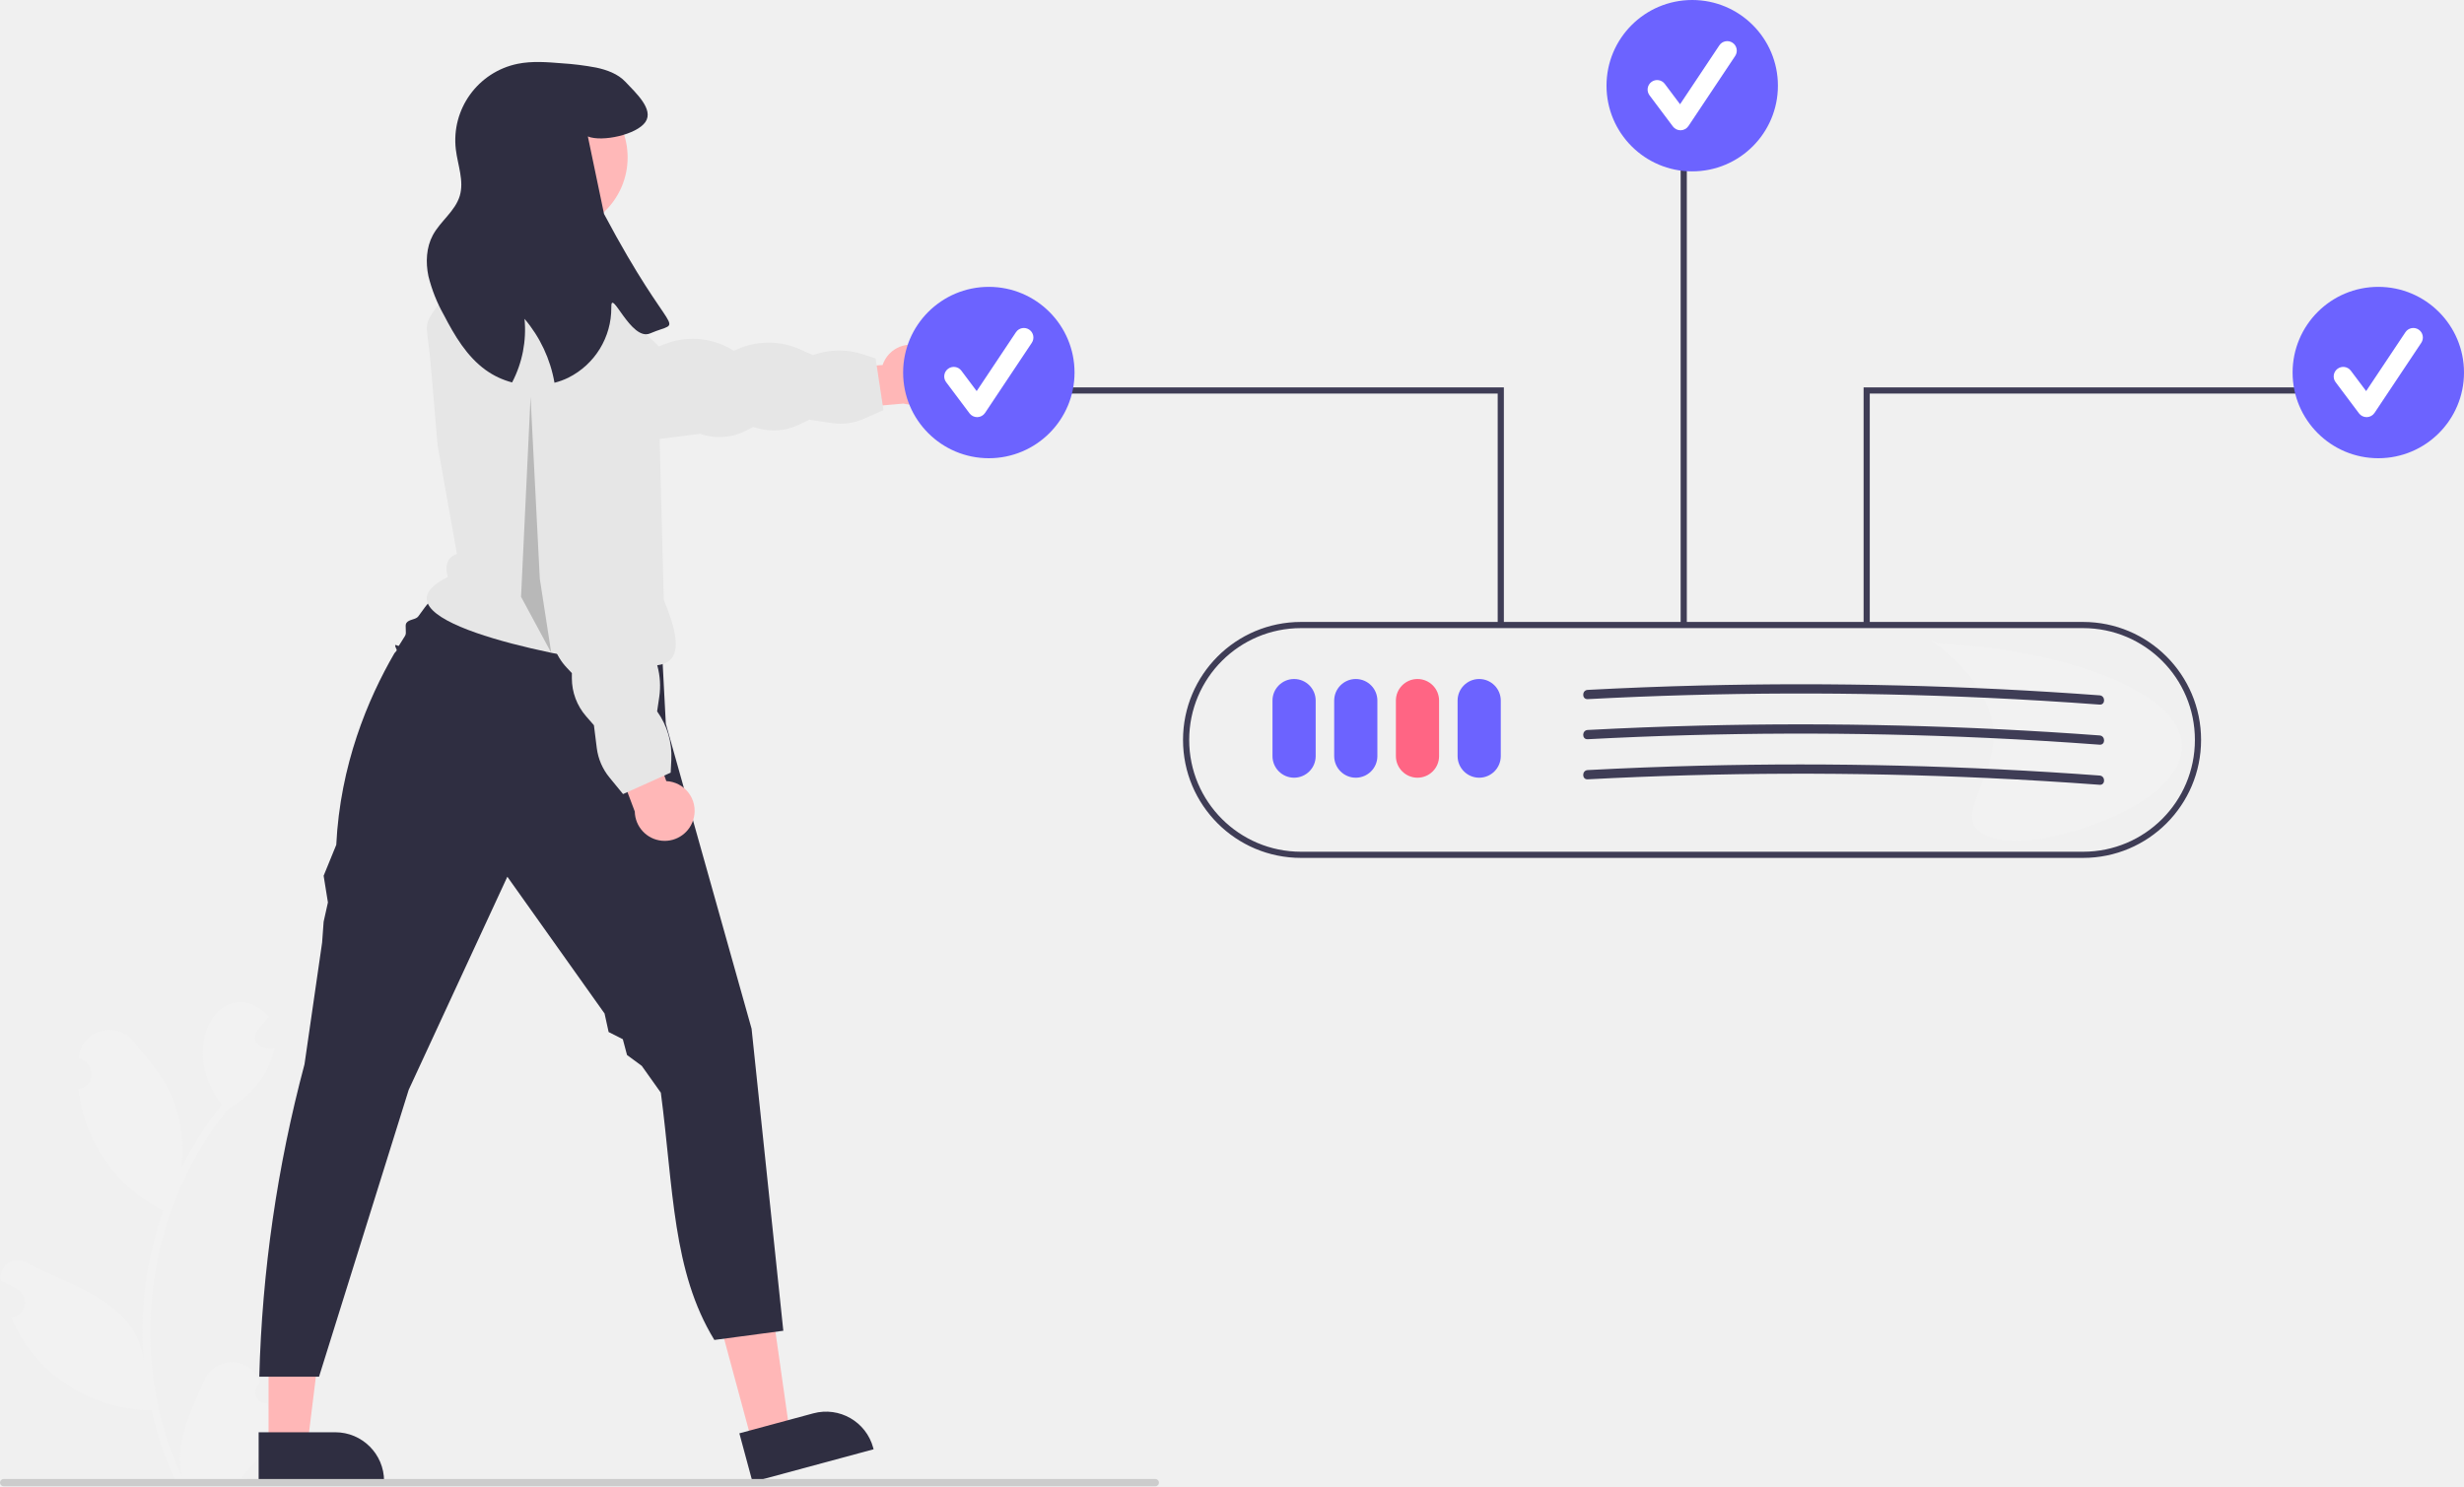
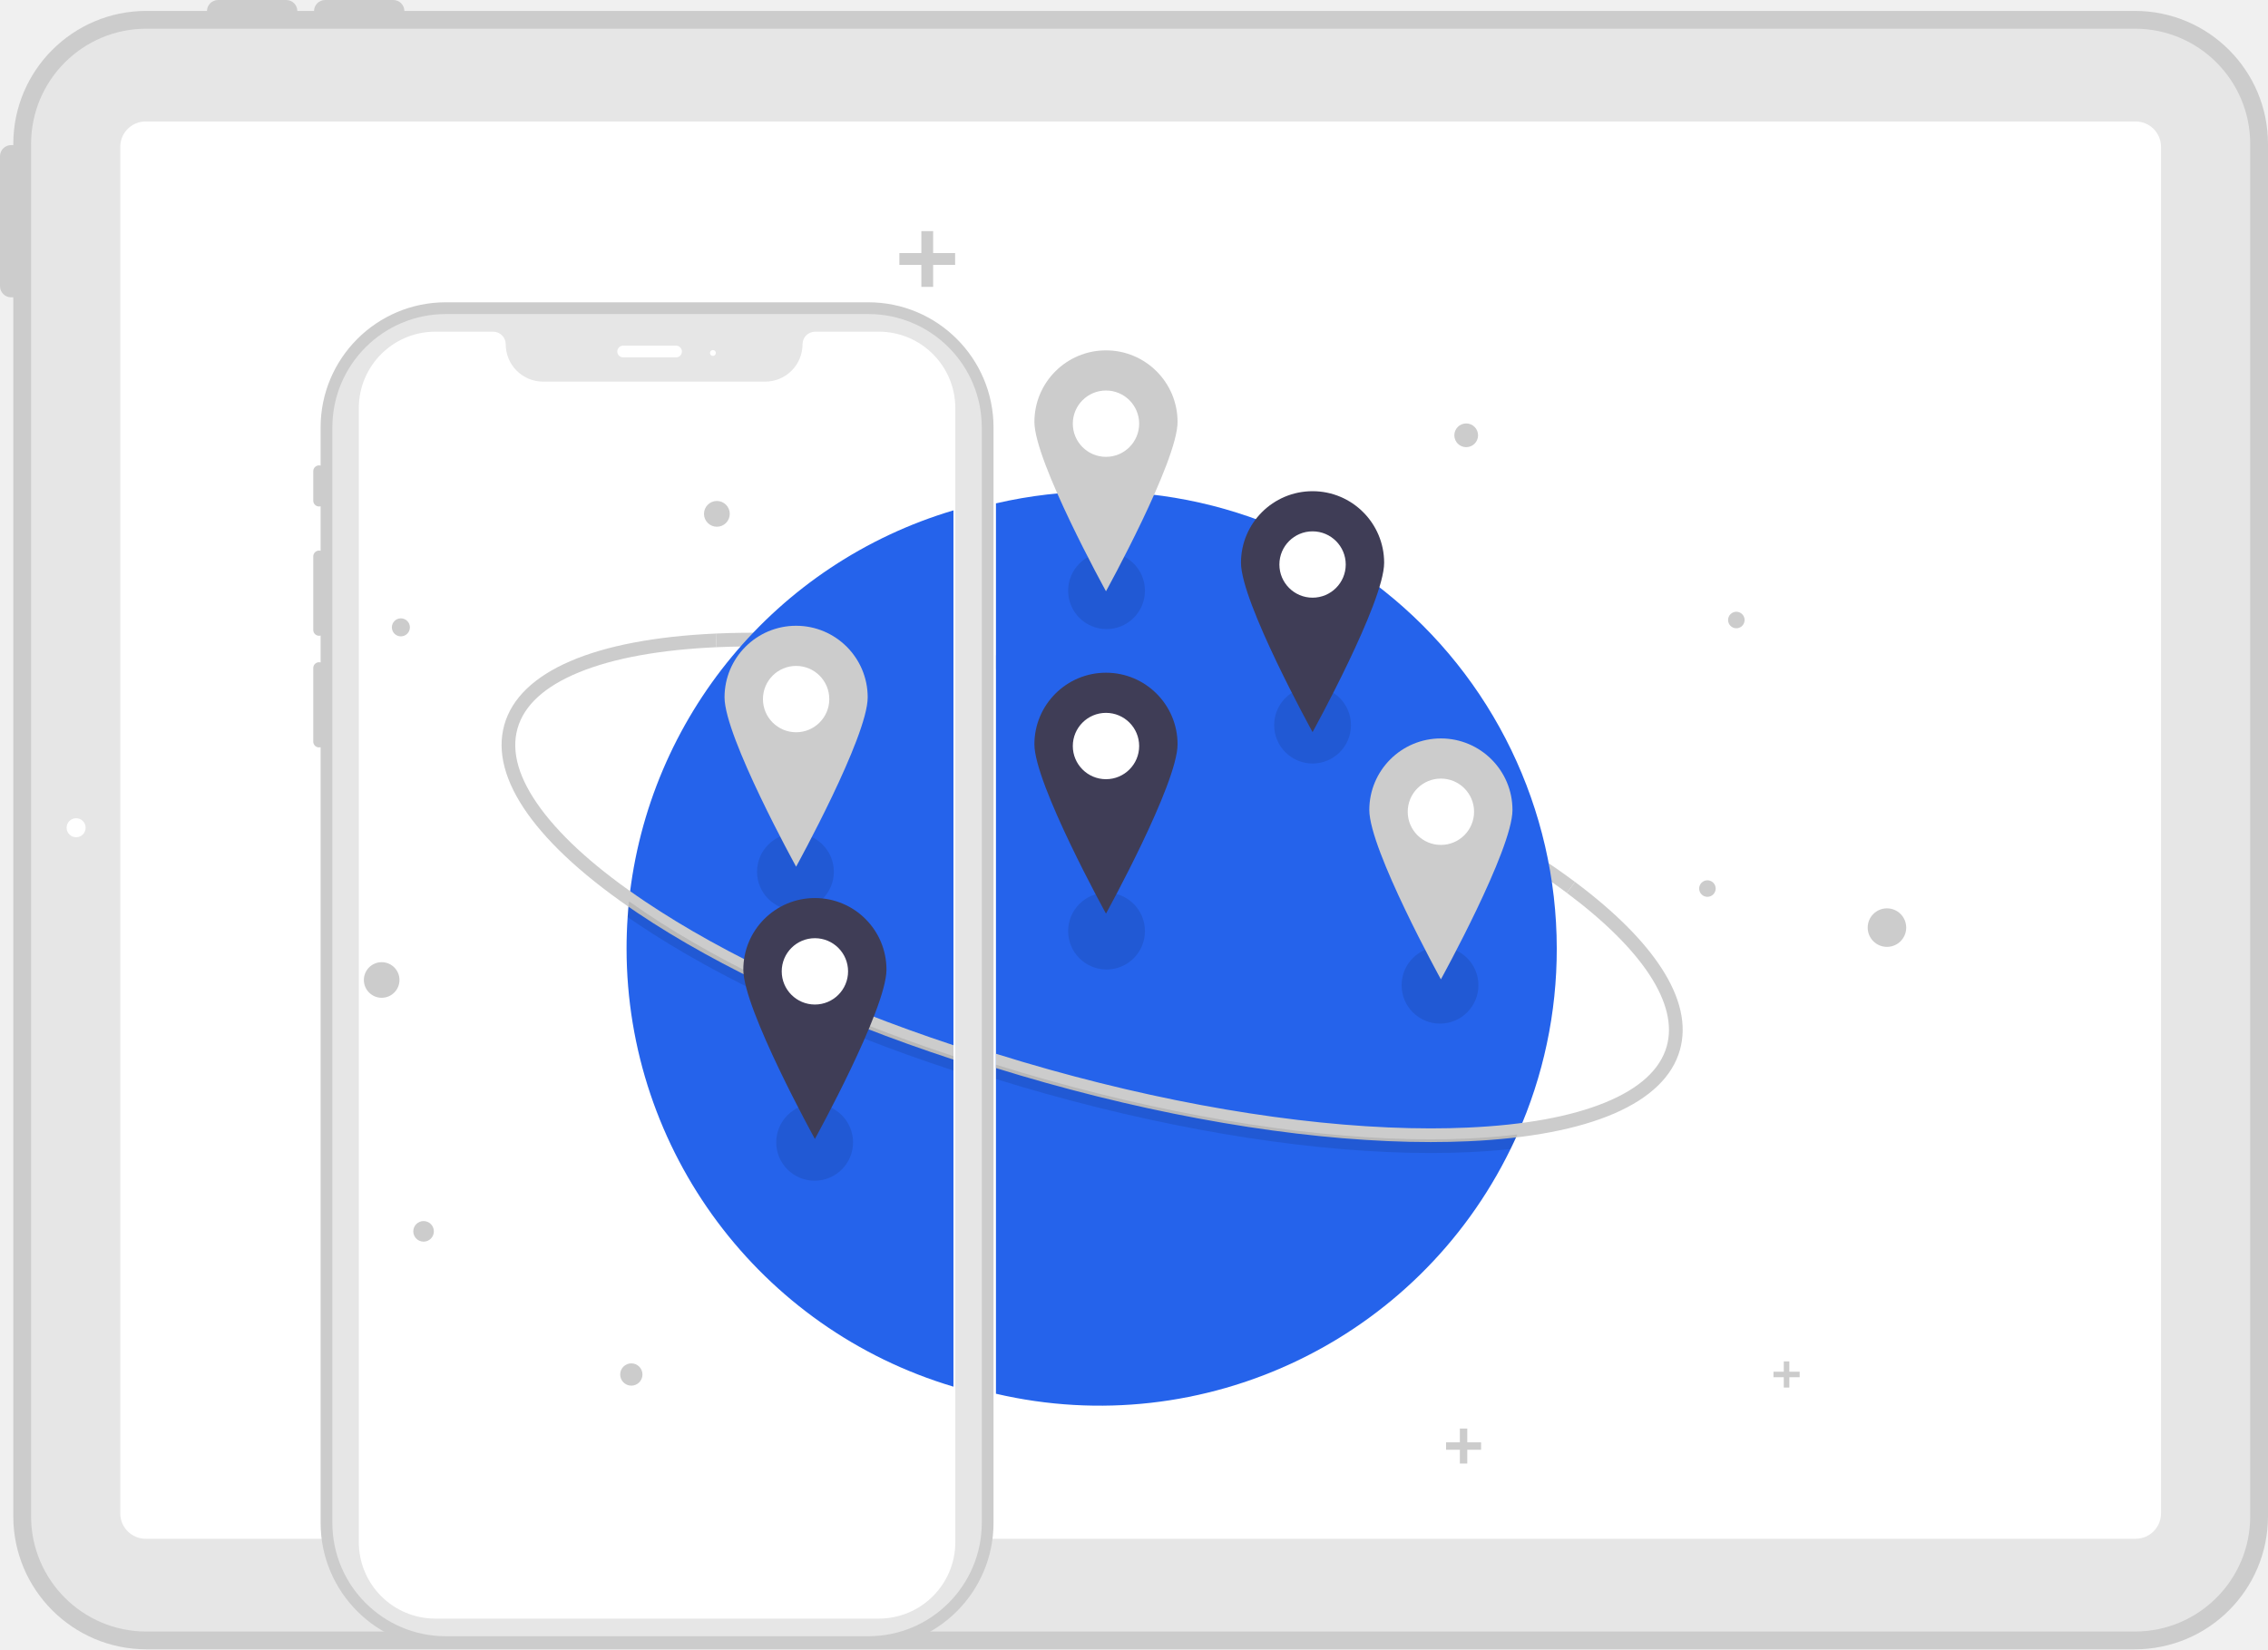
- <svg xmlns="http://www.w3.org/2000/svg" data-name="Layer 1" width="798.704" height="481.873" viewBox="0 0 798.704 481.873">
-   <path d="M287.178,664.086a3.613,3.613,0,0,1-2.619-6.263c.091-.362.156-.622.248-.984a9.707,9.707,0,0,0-17.997-.17c-4.282,10.023-9.825,20.4-7.068,31.44-18.206-38.585-12.015-86.582,14.891-119.58,7.437-4.097,13.465-11.376,15.034-19.827-3.681,1.247-8.27-1.747-5.502-5.624,1.2-1.482,2.411-2.952,3.61-4.434-13.982-14.89-30.641,8.512-15.251,28.609a115.847,115.847,0,0,0-13.011,20.352,48.709,48.709,0,0,0-2.908-22.624c-2.783-6.715-8.001-12.37-12.595-18.175-5.586-7.073-17.083-3.81-17.835,5.166,5.155,1.694,5.825,9.141-.072,10.16,1.545,16.698,12.453,32.043,27.478,39.366a116.299,116.299,0,0,0-6.355,48.611c-2.652-19.25-23.316-23.921-37.759-31.572a5.626,5.626,0,0,0-8.58,5.699,32.495,32.495,0,0,1,5.696,3.005,4.911,4.911,0,0,1-2.282,8.965c7.28,18.018,26.102,30.117,45.434,30.049a119.562,119.562,0,0,0,8.032,23.447h28.692c.103-.319.195-.648.288-.967a32.599,32.599,0,0,1-7.939-.473c7.026-8.319,12.46-12.563,8.371-24.177Z" transform="translate(-200.6481 -209.0637)" fill="#f2f2f2" />
-   <polygon points="149.443 155.77 154.114 197.9 213.77 198.929 206.57 148.529 149.443 155.77" fill="#ffb7b7" />
-   <polygon points="243.842 467.83 256.016 464.542 249.125 416.022 231.158 420.875 243.842 467.83" fill="#ffb7b7" />
-   <path d="M440.312,673.758l23.974-6.476.001-0a15.827,15.827,0,0,1,19.405,11.152l.134.496L444.573,689.533Z" transform="translate(-200.6481 -209.0637)" fill="#2f2e41" />
-   <polygon points="87.055 468.468 99.665 468.467 105.664 419.829 87.053 419.83 87.055 468.468" fill="#ffb7b7" />
-   <path d="M284.486,673.415l24.833-.001h.001a15.827,15.827,0,0,1,15.826,15.826v.514l-40.66.002Z" transform="translate(-200.6481 -209.0637)" fill="#2f2e41" />
-   <path d="M353.816,382.449l-8.494,15.289a102.113,102.113,0,0,0-9.092,11.164c-.786,1.092-3.018.896-3.855,2.137-.6.888.206,3.178-.412,4.141q-.994,1.547-2.01,3.22c-.248.409-2.047-1.401-.747,1.245.212.43-.49.83-.735,1.253-8.609,14.841-17.547,36.165-18.822,62.062l-4.095,10.033,1.392,8.642-1.392,6.259-.491,6.753-.769,5.316-4.94,34.139A437.551,437.551,0,0,0,284.693,655.407h19.371l29.067-93.022,31.972-69.081,31.515,44.351,1.318,5.999,4.604,2.336,1.356,5.114,4.788,3.531,6.175,8.69c4.099,31.065,3.73,57.964,17.348,80.161l22.351-2.98-10.286-97.941-27.798-98.875-2.815-53.836Z" transform="translate(-200.6481 -209.0637)" fill="#2f2e41" />
-   <path d="M348.766,388.688,342.509,353.497l-2.297-26.79c-1.301-15.196-3.437-10.646,5.573-22.952l22.351-14.9h17.881l8.94,14.9,18.071,16.381c11.705,11.769,2.541,23.036,1.264,24.488l1.526,58.964c12.102,28.596-7.363,19.644-14.9,20.861-22.351-2.98-81.953-14.9-55.132-28.311C344.739,392.095,345.81,389.671,348.766,388.688Z" transform="translate(-200.6481 -209.0637)" fill="#e6e6e6" />
-   <path d="M500.491,321.961a9.645,9.645,0,0,0-13.749,5.449l-21.98,1.617-2.275,13.597,31.009-2.719a9.697,9.697,0,0,0,6.996-17.943Z" transform="translate(-200.6481 -209.0637)" fill="#ffb7b7" />
-   <path d="M487.021,342.045l-6.362,2.801a18.775,18.775,0,0,1-10.336,1.386l-7.332-1.094-3.461,1.653a18.775,18.775,0,0,1-13.15,1.138l-1.596-.447-2.164,1.136a18.775,18.775,0,0,1-15.001,1.073h0l-13.49,1.736-38.704-24.739a12.788,12.788,0,0,1-5.397-2.514,12.414,12.414,0,0,1,9.633-21.933l34.434,19.217,1.579-.657a24.764,24.764,0,0,1,22.354,1.694l.491.298,1.541-.659a24.764,24.764,0,0,1,19.804.146l4.302,1.915h0a24.764,24.764,0,0,1,16.33-.222l3.99,1.333Z" transform="translate(-200.6481 -209.0637)" fill="#e6e6e6" />
-   <path d="M425.576,474.08a9.645,9.645,0,0,0-8.944-11.778L409.164,441.566l-13.708,1.464,10.956,29.136a9.697,9.697,0,0,0,19.163,1.914Z" transform="translate(-200.6481 -209.0637)" fill="#ffb7b7" />
-   <path d="M402.609,466.505l-4.408-5.375a18.775,18.775,0,0,1-4.114-9.583l-.918-7.356-2.522-2.889a18.775,18.775,0,0,1-4.631-12.36l.001-1.657-1.677-1.779a18.775,18.775,0,0,1-5.067-14.16h0l-5.299-12.527-3.681-61.805-.723-12.731a12.788,12.788,0,0,1,.97-5.874,12.414,12.414,0,0,1,23.716,3.381l8.574,68.938,1.057,1.345a24.764,24.764,0,0,1,4.378,21.987l-.155.553,1.049,1.307a24.764,24.764,0,0,1,5.184,19.114l-.688,4.659h0a24.764,24.764,0,0,1,4.604,15.669l-.211,4.202Z" transform="translate(-200.6481 -209.0637)" fill="#e6e6e6" />
-   <circle cx="179.139" cy="51.034" r="24.306" fill="#ffb8b8" />
-   <path d="M396.447,278.425l-5.245-25.122c4.604,1.877,15.839-.581,18.655-4.679,2.816-4.098-3.084-9.417-6.482-13.038-2.444-2.593-5.975-3.859-9.447-4.604a91.009,91.009,0,0,0-11.205-1.401c-4.753-.387-9.566-.775-14.245.164A25.302,25.302,0,0,0,348.408,257.534c.611,5.051,2.727,10.177,1.267,15.049-1.49,4.947-6.258,8.166-8.717,12.71-2.146,3.993-2.369,8.821-1.445,13.261a50.02,50.02,0,0,0,5.007,12.621c3.487,6.72,7.465,13.47,13.604,17.881a25.822,25.822,0,0,0,8.523,3.993,36.811,36.811,0,0,0,4.023-20.622,43.503,43.503,0,0,1,9.715,20.727,23.116,23.116,0,0,0,4.485-1.639,25.188,25.188,0,0,0,13.932-22.753c-.209-6.735,6.358,11.043,12.546,8.404C422.851,312.26,418.879,320.677,396.447,278.425Z" transform="translate(-200.6481 -209.0637)" fill="#2f2e41" />
-   <path d="M905.548,443.451c-8.602-13.342-40.581-24.086-76.804-25.803l-2.118-.944c14.627,10.556,21.593,22.595,19.951,34.481-.945,6.841-4.667,13.584-6.437,20.402-.973,3.747.25,8.501,9.631,9.817,6.343.89,13.341-.349,18.924-1.789C898.805,471.85,914.149,456.793,905.548,443.451Z" transform="translate(-200.6481 -209.0637)" fill="#f2f2f2" />
-   <path d="M200.648,689.746a1.186,1.186,0,0,0,1.19,1.19h373.29a1.19,1.19,0,0,0,0-2.38h-373.29A1.187,1.187,0,0,0,200.648,689.746Z" transform="translate(-200.6481 -209.0637)" fill="#ccc" />
-   <path d="M875.875,487.203h-253.5a38.25,38.25,0,0,1,0-76.5h253.5a38.25,38.25,0,1,1,0,76.5Zm-253.5-74.5a36.25,36.25,0,0,0,0,72.5h253.5a36.25,36.25,0,1,0,0-72.5Z" transform="translate(-200.6481 -209.0637)" fill="#3f3d56" />
-   <path d="M620.125,461.203a7.008,7.008,0,0,1-7-7v-18a7,7,0,0,1,14,0v18A7.008,7.008,0,0,1,620.125,461.203Z" transform="translate(-200.6481 -209.0637)" fill="#6c63ff" />
-   <path d="M640.125,461.203a7.008,7.008,0,0,1-7-7v-18a7,7,0,0,1,14,0v18A7.008,7.008,0,0,1,640.125,461.203Z" transform="translate(-200.6481 -209.0637)" fill="#6c63ff" />
-   <path d="M660.125,461.203a7.008,7.008,0,0,1-7-7v-18a7,7,0,0,1,14,0v18A7.008,7.008,0,0,1,660.125,461.203Z" transform="translate(-200.6481 -209.0637)" fill="#ff6584" />
-   <path d="M680.125,461.203a7.008,7.008,0,0,1-7-7v-18a7,7,0,0,1,14,0v18A7.008,7.008,0,0,1,680.125,461.203Z" transform="translate(-200.6481 -209.0637)" fill="#6c63ff" />
-   <polygon points="487.477 202.64 485.477 202.64 485.477 127.597 342.82 127.597 342.82 125.597 487.477 125.597 487.477 202.64" fill="#3f3d56" />
-   <circle cx="320.53" cy="120.78" r="27.78" fill="#6c63ff" />
-   <path d="M517.388,344.302a3.089,3.089,0,0,1-2.472-1.236l-7.579-10.105a3.09,3.09,0,1,1,4.944-3.708l4.958,6.611,12.735-19.102a3.09,3.09,0,0,1,5.142,3.428l-15.158,22.736a3.091,3.091,0,0,1-2.485,1.375C517.446,344.301,517.417,344.302,517.388,344.302Z" transform="translate(-200.6481 -209.0637)" fill="#fff" />
-   <polygon points="606.084 202.64 604.084 202.64 604.084 125.597 748.741 125.597 748.741 127.597 606.084 127.597 606.084 202.64" fill="#3f3d56" />
-   <circle cx="770.924" cy="120.78" r="27.78" fill="#6c63ff" />
-   <path d="M967.782,344.302a3.089,3.089,0,0,1-2.472-1.236l-7.579-10.105a3.09,3.09,0,1,1,4.944-3.708L967.634,335.863l12.735-19.102a3.09,3.09,0,0,1,5.142,3.428l-15.158,22.736a3.091,3.091,0,0,1-2.485,1.375C967.839,344.301,967.811,344.302,967.782,344.302Z" transform="translate(-200.6481 -209.0637)" fill="#fff" />
-   <rect x="544.781" y="42.893" width="2" height="159.747" fill="#3f3d56" />
-   <circle cx="548.53" cy="27.78" r="27.78" fill="#6c63ff" />
-   <path d="M745.388,251.302a3.089,3.089,0,0,1-2.472-1.236l-7.579-10.105a3.09,3.09,0,1,1,4.944-3.708l4.958,6.611,12.735-19.102a3.09,3.09,0,0,1,5.142,3.428l-15.158,22.736a3.091,3.091,0,0,1-2.485,1.375C745.446,251.301,745.417,251.302,745.388,251.302Z" transform="translate(-200.6481 -209.0637)" fill="#fff" />
-   <path d="M715.293,435.728q32.4-1.708,64.856-1.818,32.32-.104,64.618,1.39,18.254.844,36.479,2.199c1.926.143,1.917-2.858,0-3q-32.356-2.399-64.803-3.201-32.31-.793-64.633.011-18.268.455-36.518,1.42c-1.921.101-1.933,3.102,0,3Z" transform="translate(-200.6481 -209.0637)" fill="#3f3d56" />
-   <path d="M715.293,448.728q32.4-1.708,64.856-1.818,32.32-.104,64.618,1.39,18.254.844,36.479,2.199c1.926.143,1.917-2.858,0-3q-32.356-2.399-64.803-3.201-32.31-.793-64.633.011-18.268.455-36.518,1.42c-1.921.101-1.933,3.102,0,3Z" transform="translate(-200.6481 -209.0637)" fill="#3f3d56" />
-   <path d="M715.293,461.728q32.4-1.708,64.856-1.818,32.32-.104,64.618,1.39,18.254.844,36.479,2.199c1.926.143,1.917-2.858,0-3q-32.356-2.399-64.803-3.201-32.31-.793-64.633.011-18.268.455-36.518,1.42c-1.921.101-1.933,3.102,0,3Z" transform="translate(-200.6481 -209.0637)" fill="#3f3d56" />
-   <polygon points="171.977 128.64 168.898 193.49 178.686 211.64 174.977 187.64 171.977 128.64" opacity="0.2" />
+ <svg xmlns="http://www.w3.org/2000/svg" data-name="Layer 1" width="724.603" height="527" viewBox="0 0 724.603 527">
+   <path d="M919.827,189.988H366.894a3.547,3.547,0,0,0-3.545-3.488H341.572a3.547,3.547,0,0,0-3.545,3.488h-5.333a3.547,3.547,0,0,0-3.545-3.488H307.371a3.547,3.547,0,0,0-3.545,3.488H284.421a42.523,42.523,0,0,0-42.475,42.474v.418c-.067-.004-.13-.02-.198-.02h-.498a3.551,3.551,0,0,0-3.551,3.551v41.538a3.551,3.551,0,0,0,3.551,3.551h.498c.068,0,.132-.016.198-.02V671.026A42.523,42.523,0,0,0,284.421,713.5H919.827a42.523,42.523,0,0,0,42.474-42.474v-438.563A42.523,42.523,0,0,0,919.827,189.988ZM949.517,671.026A29.724,29.724,0,0,1,919.827,700.716H284.421a29.724,29.724,0,0,1-29.691-29.69v-438.563a29.724,29.724,0,0,1,29.691-29.69H919.827A29.724,29.724,0,0,1,949.517,232.463Z" transform="translate(-237.6986 -186.5)" fill="#ccc" />
+   <path d="M919.827,707.818H284.421a36.834,36.834,0,0,1-36.793-36.793v-438.563A36.834,36.834,0,0,1,284.421,195.67H919.827a36.834,36.834,0,0,1,36.793,36.792v438.563A36.834,36.834,0,0,1,919.827,707.818Z" transform="translate(-237.6986 -186.5)" fill="#e6e6e6" />
+   <path d="M920.021,678.178H284.227a8.107,8.107,0,0,1-8.098-8.098V233.408a8.107,8.107,0,0,1,8.098-8.098H920.021a8.107,8.107,0,0,1,8.098,8.098V670.079A8.107,8.107,0,0,1,920.021,678.178Z" transform="translate(-237.6986 -186.5)" fill="#fff" />
+   <circle cx="24.32" cy="264.484" r="3.04" fill="#fff" />
+   <path d="M515.159,283.092H380.092a40.008,40.008,0,0,0-39.963,39.963v12.208a1.855,1.855,0,0,0-2.347,1.811v9.388a1.855,1.855,0,0,0,2.347,1.811v14.215a1.855,1.855,0,0,0-2.347,1.811v23.471a1.855,1.855,0,0,0,2.347,1.811v8.582a1.855,1.855,0,0,0-2.347,1.811v23.471a1.855,1.855,0,0,0,2.347,1.811v247.855a40.008,40.008,0,0,0,39.963,39.963H515.159a40.008,40.008,0,0,0,39.963-39.963V323.055A40.008,40.008,0,0,0,515.159,283.092Zm31.514,390.022a31.549,31.549,0,0,1-31.514,31.514H380.092a31.549,31.549,0,0,1-31.514-31.514V323.055a31.549,31.549,0,0,1,31.514-31.514H515.159a31.549,31.549,0,0,1,31.514,31.514Z" transform="translate(-237.6986 -186.5)" fill="#ccc" />
+   <path d="M515.159,709.321H380.092a36.249,36.249,0,0,1-36.208-36.208V323.055a36.249,36.249,0,0,1,36.208-36.208H515.159a36.249,36.249,0,0,1,36.208,36.208V673.113A36.249,36.249,0,0,1,515.159,709.321Z" transform="translate(-237.6986 -186.5)" fill="#e6e6e6" />
+   <path d="M518.496,703.688H376.755a24.448,24.448,0,0,1-24.421-24.421V316.901a24.448,24.448,0,0,1,24.421-24.421h18.485a4.041,4.041,0,0,1,4.036,4.036,11.937,11.937,0,0,0,11.924,11.924h70.974a11.937,11.937,0,0,0,11.924-11.924,4.041,4.041,0,0,1,4.036-4.036h20.362a24.448,24.448,0,0,1,24.421,24.421V679.267A24.448,24.448,0,0,1,518.496,703.688Z" transform="translate(-237.6986 -186.5)" fill="#fff" />
+   <path d="M453.728,300.695h-16.899a1.878,1.878,0,1,1,0-3.755h16.899a1.878,1.878,0,0,1,0,3.755Z" transform="translate(-237.6986 -186.5)" fill="#fff" />
+   <circle cx="227.765" cy="112.786" r="0.939" fill="#fff" />
+   <path d="M466.415,388.934l.196,4.368c22.33-1,48.186.945,75.706,5.538V394.411C514.756,389.854,488.841,387.93,466.415,388.934Z" transform="translate(-237.6986 -186.5)" fill="#ccc" />
+   <path d="M438.65,474.485q-.26,2.507-.424,5.045-.346,4.991-.346,10.06A146.147,146.147,0,0,0,542.317,629.579v-280.002A146.075,146.075,0,0,0,438.65,474.485Z" transform="translate(-237.6986 -186.5)" fill="#2563eb" />
+   <circle cx="128.076" cy="200.458" r="2.879" fill="#ccc" />
+   <circle cx="121.94" cy="313.131" r="5.687" fill="#ccc" />
+   <circle cx="229.035" cy="164.191" r="4.119" fill="#ccc" />
+   <circle cx="135.327" cy="393.453" r="3.286" fill="#ccc" />
+   <circle cx="201.704" cy="439.191" r="3.559" fill="#ccc" />
+   <polygon points="305.157 80.869 298.134 80.869 298.134 73.846 294.366 73.846 294.366 80.869 287.34 80.869 287.34 84.639 294.366 84.639 294.366 91.662 298.134 91.662 298.134 84.639 305.157 84.639 305.157 80.869" fill="#ccc" />
+   <circle cx="254.136" cy="278.548" r="12.271" opacity="0.1" style="isolation:isolate" />
+   <circle cx="260.271" cy="365.005" r="12.271" opacity="0.1" style="isolation:isolate" />
+   <path d="M443.833,474.572c-15.058-10.111-26.274-20.086-33.336-29.649-7.045-9.54-9.557-18.157-7.467-25.614,2.09-7.457,8.715-13.514,19.692-18.002,11.003-4.499,25.769-7.192,43.888-8.004l-.195-4.368c-38.8,1.739-62.806,12.107-67.595,29.194s10.331,38.422,42.575,60.073c26.295,17.657,61.513,33.962,100.922,46.876v-4.602C503.839,507.761,469.504,491.81,443.833,474.572Z" transform="translate(-237.6986 -186.5)" fill="#ccc" />
+   <path d="M443.831,478.07q-2.669-1.795-5.181-3.585-.26,2.507-.424,5.045,1.556,1.086,3.17,2.169c26.295,17.657,61.512,33.963,100.921,46.877v-4.602C503.84,511.258,469.506,495.308,443.831,478.07Z" transform="translate(-237.6986 -186.5)" opacity="0.1" style="isolation:isolate" />
+   <path d="M606.676,407.649c-17.197-4.82-34.242-8.746-50.781-11.768v4.443c16.156,2.979,32.8,6.825,49.6,11.534C658.981,426.85,707.378,448.697,738.278,471.798l2.618-3.502C709.581,444.885,660.659,422.78,606.676,407.649Z" transform="translate(-237.6986 -186.5)" fill="#ccc" />
+   <path d="M735.07,489.591a146.128,146.128,0,0,0-179.175-142.253v284.497a146.105,146.105,0,0,0,164.41-78.187q1.13-2.304,2.173-4.652a145.501,145.501,0,0,0,12.592-59.405Z" transform="translate(-237.6986 -186.5)" fill="#2563eb" />
+   <circle cx="355.204" cy="129.05" r="1.673" fill="#f2f2f2" />
+   <circle cx="468.435" cy="139.091" r="3.79" fill="#ccc" />
+   <circle cx="602.862" cy="296.397" r="6.154" fill="#ccc" />
+   <circle cx="554.742" cy="198.111" r="2.64" fill="#ccc" />
+   <circle cx="545.501" cy="283.919" r="2.64" fill="#ccc" />
+   <polygon points="473.192 460.867 468.78 460.867 468.78 456.458 466.415 456.458 466.415 460.867 462.006 460.867 462.006 463.233 466.415 463.233 466.415 467.643 468.78 467.643 468.78 463.233 473.192 463.233 473.192 460.867" fill="#ccc" />
+   <polygon points="574.971 438.296 571.675 438.296 571.675 435 569.904 435 569.904 438.296 566.608 438.296 566.608 440.066 569.904 440.066 569.904 443.362 571.675 443.362 571.675 440.066 574.971 440.066 574.971 438.296" fill="#ccc" />
+   <circle cx="353.531" cy="188.744" r="12.271" opacity="0.1" style="isolation:isolate" />
+   <circle cx="353.531" cy="297.513" r="12.271" opacity="0.1" style="isolation:isolate" />
+   <circle cx="419.35" cy="231.694" r="12.271" opacity="0.1" style="isolation:isolate" />
+   <circle cx="460.069" cy="314.804" r="12.271" opacity="0.1" style="isolation:isolate" />
+   <path d="M768.461,495.737c-5.762-8.842-15.036-18.074-27.565-27.441l-2.618,3.502c24.347,18.202,35.688,35.6,31.935,48.989-2.09,7.457-8.715,13.514-19.692,18.002-11.004,4.499-25.77,7.192-43.889,8.004q-5.775.258-11.851.258c-35.453-.001-78.2-6.565-121.905-18.815q-8.596-2.409-16.982-5.04v4.578q7.81,2.427,15.801,4.672c44.087,12.357,87.247,18.977,123.107,18.976,4.105,0,8.121-.087,12.025-.262,38.8-1.739,62.806-12.107,67.595-29.194C776.645,514.041,774.639,505.216,768.461,495.737Z" transform="translate(-237.6986 -186.5)" fill="#ccc" />
+   <path d="M706.634,550.29q-5.773.258-11.853.258c-35.449,0-78.201-6.563-121.905-18.813q-8.596-2.409-16.981-5.04v4.579q7.809,2.426,15.8,4.672c44.089,12.356,87.247,18.975,123.107,18.975,4.105,0,8.124-.087,12.028-.262q7.074-.315,13.475-1.01,1.131-2.304,2.173-4.652Q715.042,549.909,706.634,550.29Z" transform="translate(-237.6986 -186.5)" opacity="0.1" style="isolation:isolate" />
+   <circle cx="419.301" cy="180.5" r="16" fill="#fff" />
+   <path d="M657.049,343.45a22.869,22.869,0,0,0-22.869,22.869c0,12.63,22.869,54.105,22.869,54.105S679.918,378.95,679.918,366.32A22.869,22.869,0,0,0,657.049,343.45Zm0,34.025a10.598,10.598,0,1,1,10.598-10.598,10.598,10.598,0,0,1-10.598,10.598h0Z" transform="translate(-237.6986 -186.5)" fill="#3f3d56" />
+   <circle cx="353.301" cy="238.5" r="16" fill="#fff" />
+   <path d="M591.049,401.45a22.869,22.869,0,0,0-22.869,22.869c0,12.63,22.869,54.105,22.869,54.105S613.918,436.95,613.918,424.32A22.869,22.869,0,0,0,591.049,401.45Zm0,34.025a10.598,10.598,0,1,1,10.598-10.598,10.598,10.598,0,0,1-10.598,10.598h0Z" transform="translate(-237.6986 -186.5)" fill="#3f3d56" />
+   <circle cx="353.301" cy="135.5" r="16" fill="#fff" />
+   <path d="M591.049,298.45a22.869,22.869,0,0,0-22.869,22.869c0,12.63,22.869,54.105,22.869,54.105S613.918,333.95,613.918,321.32A22.869,22.869,0,0,0,591.049,298.45Zm0,34.025a10.598,10.598,0,1,1,10.598-10.598,10.598,10.598,0,0,1-10.598,10.598h0Z" transform="translate(-237.6986 -186.5)" fill="#ccc" />
+   <circle cx="460.301" cy="259.5" r="16" fill="#fff" />
+   <path d="M698.049,422.45a22.869,22.869,0,0,0-22.869,22.869c0,12.63,22.869,54.105,22.869,54.105S720.918,457.95,720.918,445.32A22.869,22.869,0,0,0,698.049,422.45Zm0,34.025a10.598,10.598,0,1,1,10.598-10.598,10.598,10.598,0,0,1-10.598,10.598h0Z" transform="translate(-237.6986 -186.5)" fill="#ccc" />
+   <circle cx="254.301" cy="223.5" r="16" fill="#fff" />
+   <path d="M492.049,386.45a22.869,22.869,0,0,0-22.869,22.869c0,12.63,22.869,54.105,22.869,54.105S514.918,421.95,514.918,409.32A22.869,22.869,0,0,0,492.049,386.45Zm0,34.025a10.598,10.598,0,1,1,10.598-10.598,10.598,10.598,0,0,1-10.598,10.598h0Z" transform="translate(-237.6986 -186.5)" fill="#ccc" />
+   <circle cx="260.301" cy="310.5" r="16" fill="#fff" />
+   <path d="M498.049,473.45a22.869,22.869,0,0,0-22.869,22.869c0,12.63,22.869,54.105,22.869,54.105S520.918,508.95,520.918,496.32A22.869,22.869,0,0,0,498.049,473.45Zm0,34.025a10.598,10.598,0,1,1,10.598-10.598,10.598,10.598,0,0,1-10.598,10.598h0Z" transform="translate(-237.6986 -186.5)" fill="#3f3d56" />
</svg>
